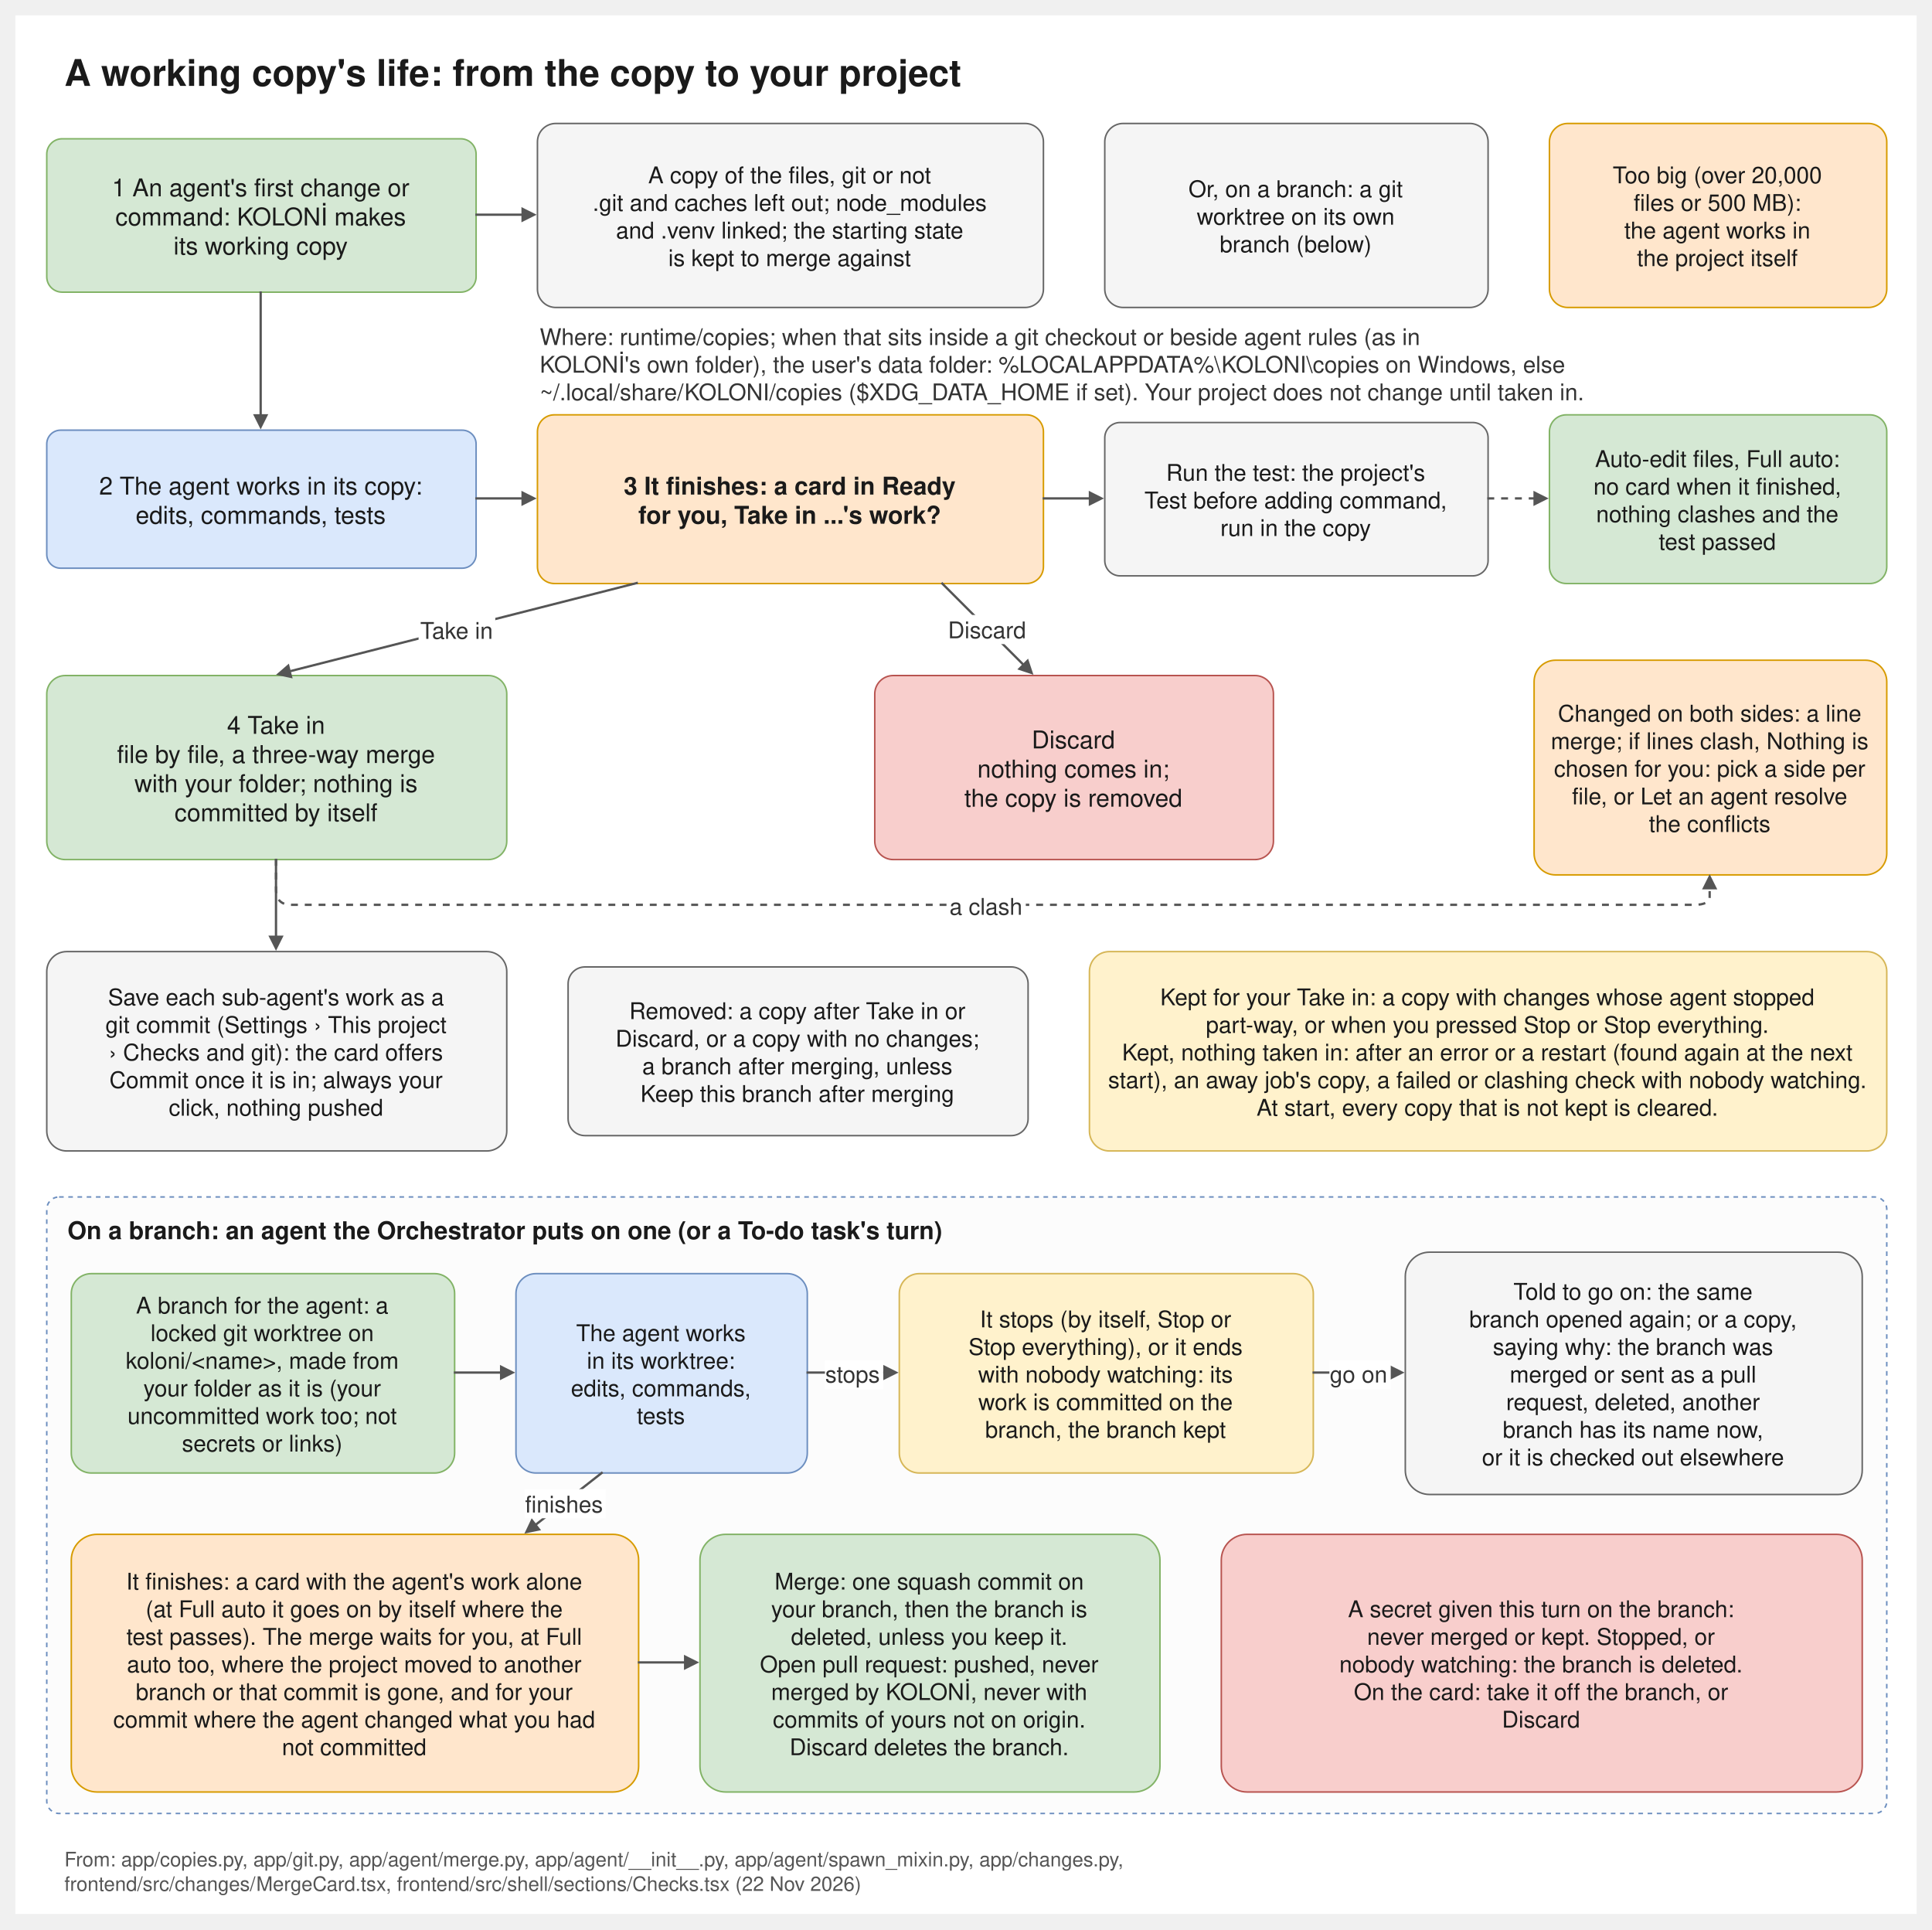
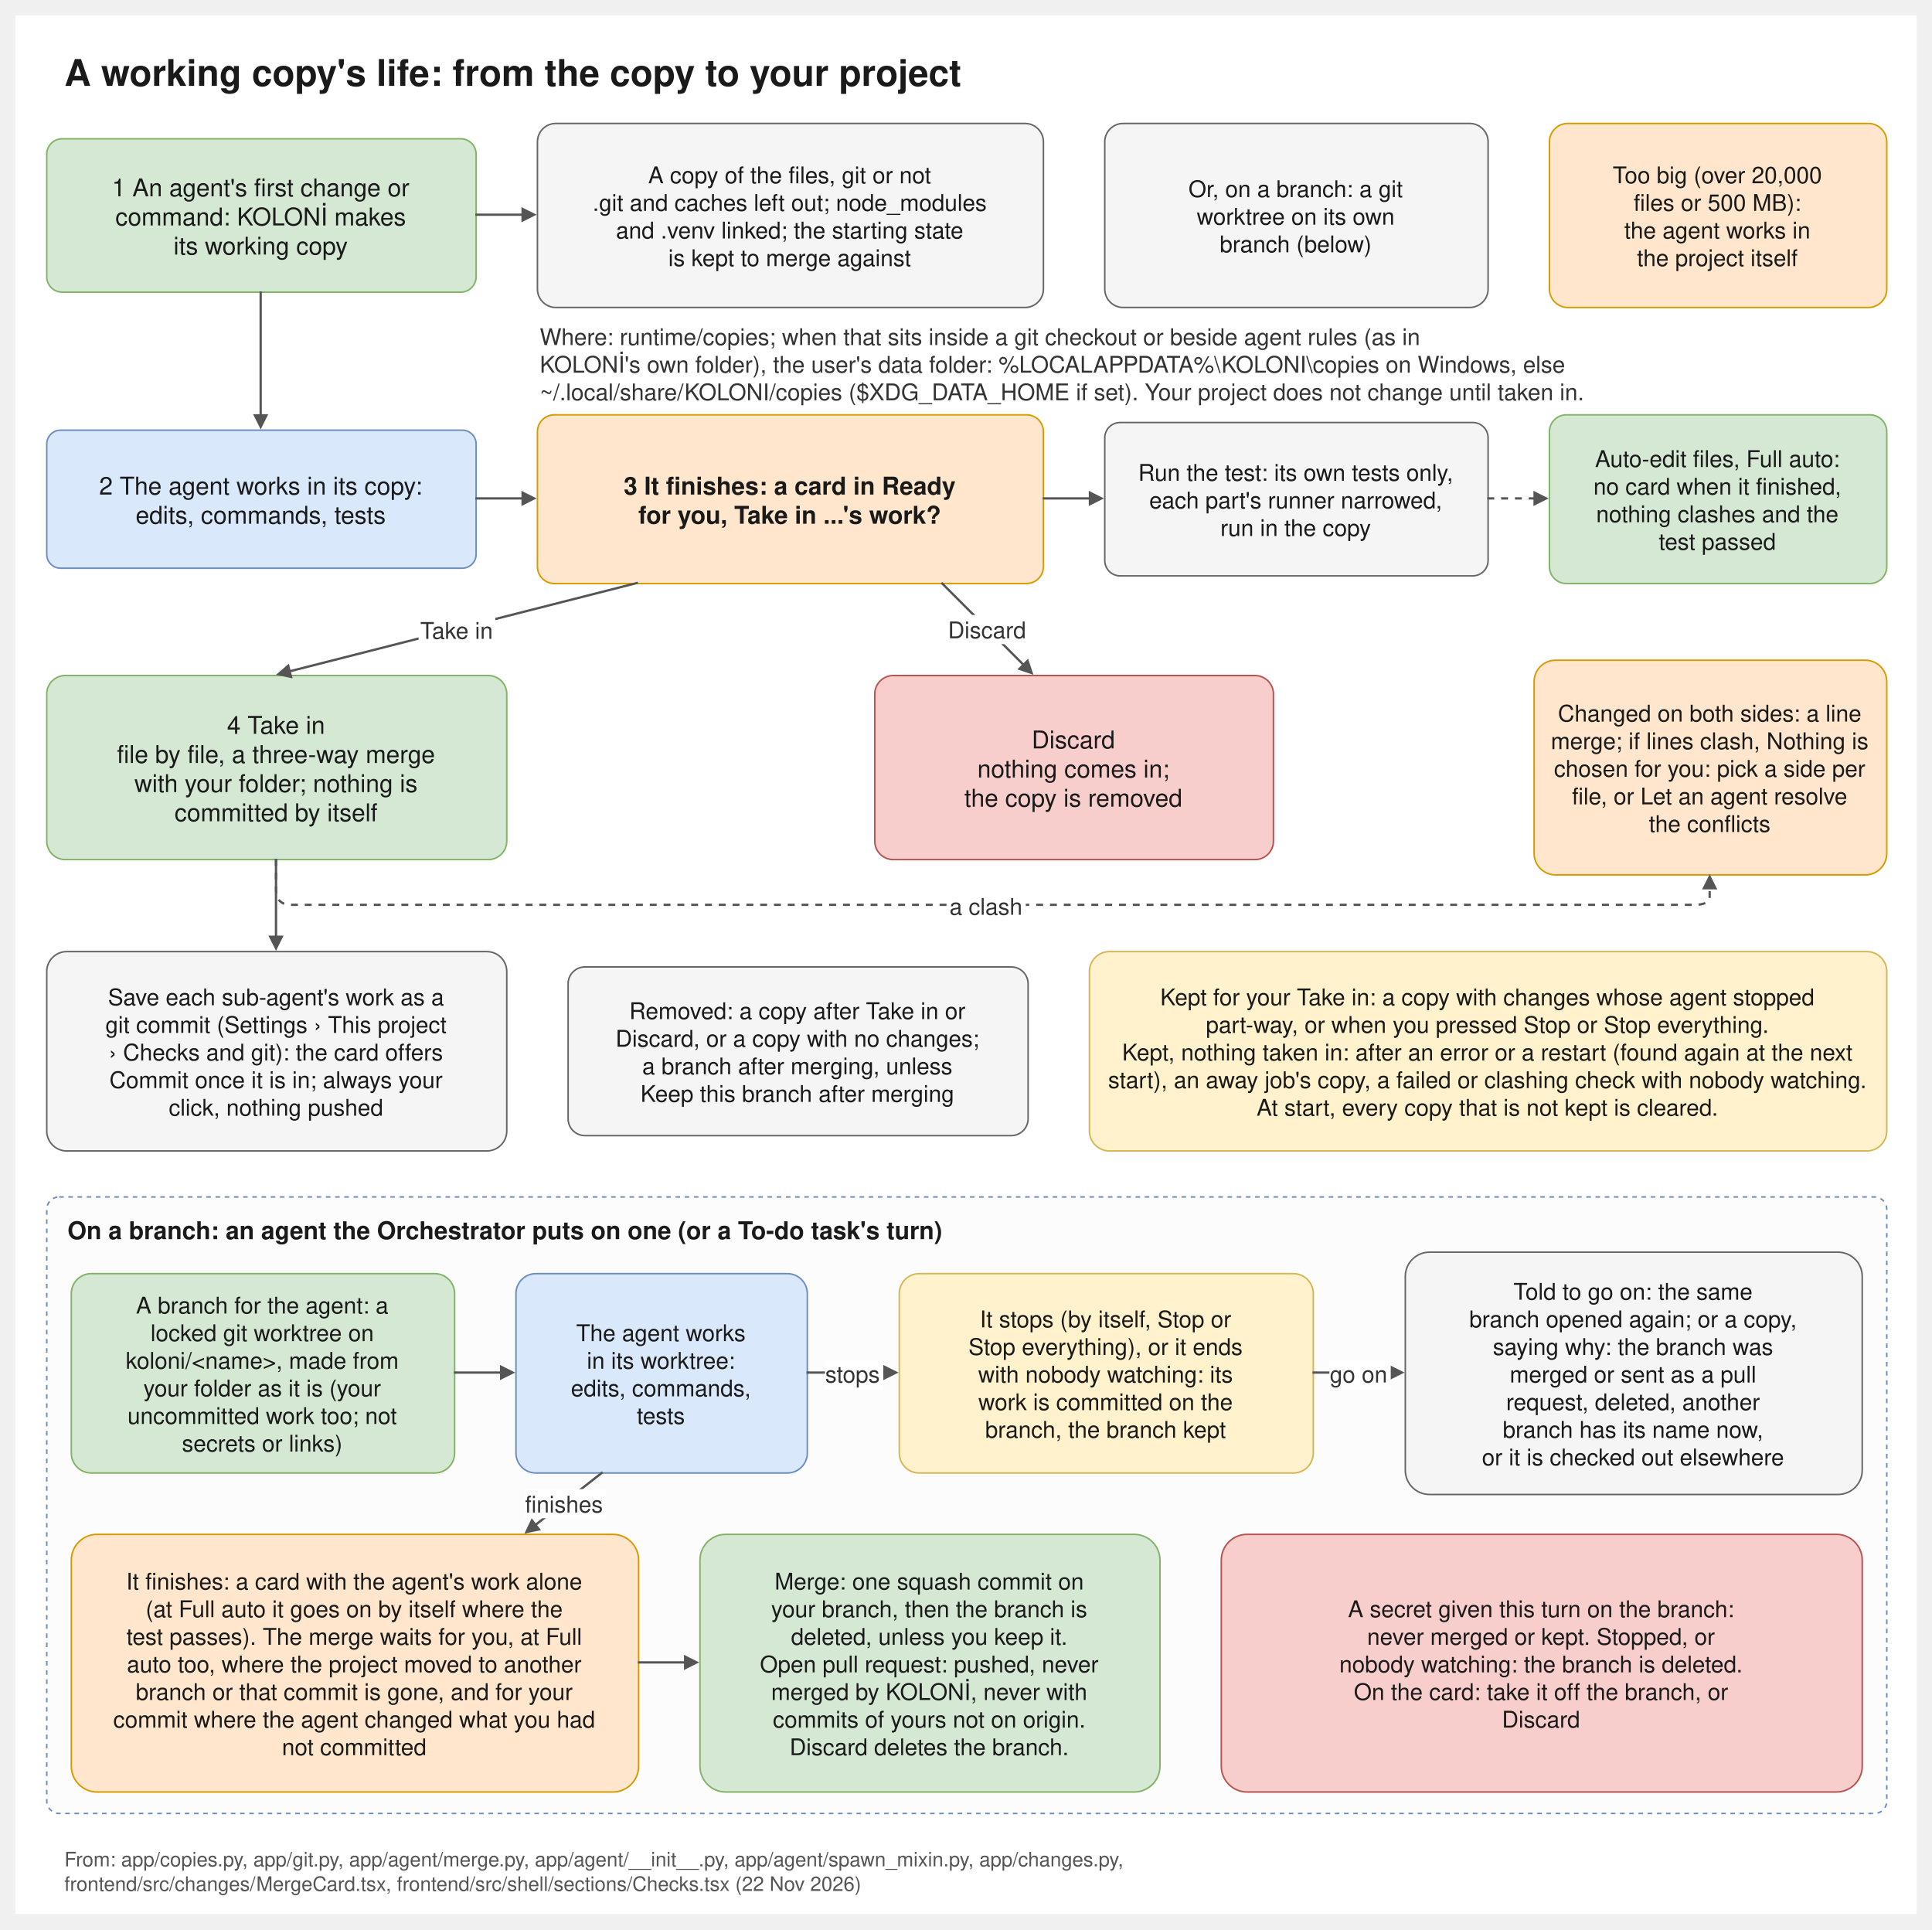
<svg xmlns="http://www.w3.org/2000/svg" style="background: transparent; background-color: transparent;" version="1.1" width="1260px" height="1258px" viewBox="0 0 1260 1258">
  <defs />
  <g>
    <g data-cell-id="0">
      <g data-cell-id="1">
        <g data-cell-id="backdrop">
          <g>
            <rect x="10" y="10" width="1240" height="1238" fill="#ffffff" stroke="none" pointer-events="all" style="fill: light-dark(rgb(255, 255, 255), rgb(18, 18, 18));" />
          </g>
        </g>
        <g data-cell-id="title">
          <g>
            <rect x="40" y="26" width="1180" height="36" fill="none" stroke="none" pointer-events="all" />
          </g>
          <g>
            <g fill="#1a1a1a" font-family="Helvetica" font-weight="bold" text-anchor="start" font-size="24px" style="fill: light-dark(rgb(26, 26, 26), rgb(215, 215, 215));">
              <text x="42" y="56">A working copy's life: from the copy to your project</text>
            </g>
          </g>
        </g>
        <g data-cell-id="make">
          <g transform="translate(0.5,0.5)">
            <rect x="30" y="90" width="280" height="100" rx="10" ry="10" fill="#d5e8d4" stroke="#82b366" pointer-events="all" style="fill: light-dark(rgb(213, 232, 212), rgb(31, 47, 30)); stroke: light-dark(rgb(130, 179, 102), rgb(68, 110, 44));" />
          </g>
          <g>
            <g fill="#1a1a1a" font-family="Helvetica" text-anchor="middle" font-size="16px" style="fill: light-dark(rgb(26, 26, 26), rgb(215, 215, 215));">
              <text x="170" y="128">1  An agent's first change or</text>
              <text x="170" y="147">command: KOLONİ makes</text>
              <text x="170" y="166">its working copy</text>
            </g>
          </g>
        </g>
        <g data-cell-id="plain">
          <g transform="translate(0.5,0.5)">
            <rect x="350" y="80" width="330" height="120" rx="12" ry="12" fill="#f5f5f5" stroke="#666666" pointer-events="all" style="fill: light-dark(rgb(245, 245, 245), rgb(26, 26, 26)); stroke: light-dark(rgb(102, 102, 102), rgb(149, 149, 149));" />
          </g>
          <g>
            <g fill="#1a1a1a" font-family="Helvetica" text-anchor="middle" font-size="15px" style="fill: light-dark(rgb(26, 26, 26), rgb(215, 215, 215));">
              <text x="515" y="119.5">A copy of the files, git or not</text>
              <text x="515" y="137.5">.git and caches left out; node_modules</text>
              <text x="515" y="155.5">and .venv linked; the starting state</text>
              <text x="515" y="173.5">is kept to merge against</text>
            </g>
          </g>
        </g>
        <g data-cell-id="branch">
          <g transform="translate(0.5,0.5)">
            <rect x="720" y="80" width="250" height="120" rx="12" ry="12" fill="#f5f5f5" stroke="#666666" pointer-events="all" style="fill: light-dark(rgb(245, 245, 245), rgb(26, 26, 26)); stroke: light-dark(rgb(102, 102, 102), rgb(149, 149, 149));" />
          </g>
          <g>
            <g fill="#1a1a1a" font-family="Helvetica" text-anchor="middle" font-size="15px" style="fill: light-dark(rgb(26, 26, 26), rgb(215, 215, 215));">
              <text x="845" y="128.5">Or, on a branch: a git</text>
              <text x="845" y="146.5">worktree on its own</text>
              <text x="845" y="164.5">branch (below)</text>
            </g>
          </g>
        </g>
        <g data-cell-id="big">
          <g transform="translate(0.5,0.5)">
            <rect x="1010" y="80" width="220" height="120" rx="12" ry="12" fill="#ffe6cc" stroke="#d79b00" pointer-events="all" style="fill: light-dark(rgb(255, 230, 204), rgb(54, 33, 10)); stroke: light-dark(rgb(215, 155, 0), rgb(153, 101, 0));" />
          </g>
          <g>
            <g fill="#1a1a1a" font-family="Helvetica" text-anchor="middle" font-size="15px" style="fill: light-dark(rgb(26, 26, 26), rgb(215, 215, 215));">
              <text x="1120" y="119.5">Too big (over 20,000</text>
              <text x="1120" y="137.5">files or 500 MB):</text>
              <text x="1120" y="155.5">the agent works in</text>
              <text x="1120" y="173.5">the project itself</text>
            </g>
          </g>
        </g>
        <g data-cell-id="where">
          <g>
            <rect x="350" y="204" width="880" height="66" fill="none" stroke="none" pointer-events="all" />
          </g>
          <g>
            <g fill="#333333" font-family="Helvetica" text-anchor="start" font-size="15px" style="fill: light-dark(rgb(51, 51, 51), rgb(193, 193, 193));">
              <text x="352" y="225">Where: runtime/copies; when that sits inside a git checkout or beside agent rules (as in</text>
              <text x="352" y="243">KOLONİ's own folder), the user's data folder: %LOCALAPPDATA%\KOLONI\copies on Windows, else</text>
              <text x="352" y="261">~/.local/share/KOLONI/copies ($XDG_DATA_HOME if set). Your project does not change until taken in.</text>
            </g>
          </g>
        </g>
        <g data-cell-id="work">
          <g transform="translate(0.5,0.5)">
            <rect x="30" y="280" width="280" height="90" rx="9" ry="9" fill="#dae8fc" stroke="#6c8ebf" pointer-events="all" style="fill: light-dark(rgb(218, 232, 252), rgb(29, 41, 59)); stroke: light-dark(rgb(108, 142, 191), rgb(92, 121, 163));" />
          </g>
          <g>
            <g fill="#1a1a1a" font-family="Helvetica" text-anchor="middle" font-size="16px" style="fill: light-dark(rgb(26, 26, 26), rgb(215, 215, 215));">
              <text x="170" y="322.5">2  The agent works in its copy:</text>
              <text x="170" y="341.5">edits, commands, tests</text>
            </g>
          </g>
        </g>
        <g data-cell-id="done">
          <g transform="translate(0.5,0.5)">
            <rect x="350" y="270" width="330" height="110" rx="11" ry="11" fill="#ffe6cc" stroke="#d79b00" pointer-events="all" style="fill: light-dark(rgb(255, 230, 204), rgb(54, 33, 10)); stroke: light-dark(rgb(215, 155, 0), rgb(153, 101, 0));" />
          </g>
          <g>
            <g fill="#1a1a1a" font-family="Helvetica" font-weight="bold" text-anchor="middle" font-size="16px" style="fill: light-dark(rgb(26, 26, 26), rgb(215, 215, 215));">
              <text x="515" y="322.5">3  It finishes: a card in Ready</text>
              <text x="515" y="341.5">for you, Take in ...'s work?</text>
            </g>
          </g>
        </g>
        <g data-cell-id="test">
          <g transform="translate(0.5,0.5)">
            <rect x="720" y="275" width="250" height="100" rx="10" ry="10" fill="#f5f5f5" stroke="#666666" pointer-events="all" style="fill: light-dark(rgb(245, 245, 245), rgb(26, 26, 26)); stroke: light-dark(rgb(102, 102, 102), rgb(149, 149, 149));" />
          </g>
          <g>
            <g fill="#1a1a1a" font-family="Helvetica" text-anchor="middle" font-size="15px" style="fill: light-dark(rgb(26, 26, 26), rgb(215, 215, 215));">
-               <text x="845" y="313.5">Run the test: the project's</text>
-               <text x="845" y="331.5">Test before adding command,</text>
+               <text x="845" y="313.5">Run the test: its own tests only,</text>
+               <text x="845" y="331.5">each part's runner narrowed,</text>
              <text x="845" y="349.5">run in the copy</text>
            </g>
          </g>
        </g>
        <g data-cell-id="auto">
          <g transform="translate(0.5,0.5)">
            <rect x="1010" y="270" width="220" height="110" rx="11" ry="11" fill="#d5e8d4" stroke="#82b366" pointer-events="all" style="fill: light-dark(rgb(213, 232, 212), rgb(31, 47, 30)); stroke: light-dark(rgb(130, 179, 102), rgb(68, 110, 44));" />
          </g>
          <g>
            <g fill="#1a1a1a" font-family="Helvetica" text-anchor="middle" font-size="15px" style="fill: light-dark(rgb(26, 26, 26), rgb(215, 215, 215));">
              <text x="1120" y="304.5">Auto-edit files, Full auto:</text>
              <text x="1120" y="322.5">no card when it finished,</text>
              <text x="1120" y="340.5">nothing clashes and the</text>
              <text x="1120" y="358.5">test passed</text>
            </g>
          </g>
        </g>
        <g data-cell-id="e11">
          <g>
            <path d="M 310 140 L 340.82 140" fill="none" stroke="#555555" stroke-width="1.5" stroke-miterlimit="10" pointer-events="stroke" style="stroke: light-dark(rgb(85, 85, 85), rgb(164, 164, 164));" />
            <path d="M 348.32 140 L 340.82 143.75 L 340.82 136.25 Z" fill="#555555" stroke="#555555" stroke-width="1.5" stroke-miterlimit="10" pointer-events="all" style="fill: light-dark(rgb(85, 85, 85), rgb(164, 164, 164)); stroke: light-dark(rgb(85, 85, 85), rgb(164, 164, 164));" />
          </g>
        </g>
        <g data-cell-id="e12">
          <g>
            <path d="M 170 190 L 170 270.82" fill="none" stroke="#555555" stroke-width="1.5" stroke-miterlimit="10" pointer-events="stroke" style="stroke: light-dark(rgb(85, 85, 85), rgb(164, 164, 164));" />
            <path d="M 170 278.32 L 166.25 270.82 L 173.75 270.82 Z" fill="#555555" stroke="#555555" stroke-width="1.5" stroke-miterlimit="10" pointer-events="all" style="fill: light-dark(rgb(85, 85, 85), rgb(164, 164, 164)); stroke: light-dark(rgb(85, 85, 85), rgb(164, 164, 164));" />
          </g>
        </g>
        <g data-cell-id="e13">
          <g>
            <path d="M 310 325 L 340.82 325" fill="none" stroke="#555555" stroke-width="1.5" stroke-miterlimit="10" pointer-events="stroke" style="stroke: light-dark(rgb(85, 85, 85), rgb(164, 164, 164));" />
            <path d="M 348.32 325 L 340.82 328.75 L 340.82 321.25 Z" fill="#555555" stroke="#555555" stroke-width="1.5" stroke-miterlimit="10" pointer-events="all" style="fill: light-dark(rgb(85, 85, 85), rgb(164, 164, 164)); stroke: light-dark(rgb(85, 85, 85), rgb(164, 164, 164));" />
          </g>
        </g>
        <g data-cell-id="e14">
          <g>
            <path d="M 680 325 L 710.82 325" fill="none" stroke="#555555" stroke-width="1.5" stroke-miterlimit="10" pointer-events="stroke" style="stroke: light-dark(rgb(85, 85, 85), rgb(164, 164, 164));" />
            <path d="M 718.32 325 L 710.82 328.75 L 710.82 321.25 Z" fill="#555555" stroke="#555555" stroke-width="1.5" stroke-miterlimit="10" pointer-events="all" style="fill: light-dark(rgb(85, 85, 85), rgb(164, 164, 164)); stroke: light-dark(rgb(85, 85, 85), rgb(164, 164, 164));" />
          </g>
        </g>
        <g data-cell-id="e15">
          <g>
            <path d="M 970 325 L 1000.82 325" fill="none" stroke="#555555" stroke-width="1.5" stroke-miterlimit="10" stroke-dasharray="4.5 4.5" pointer-events="stroke" style="stroke: light-dark(rgb(85, 85, 85), rgb(164, 164, 164));" />
            <path d="M 1008.32 325 L 1000.82 328.75 L 1000.82 321.25 Z" fill="#555555" stroke="#555555" stroke-width="1.5" stroke-miterlimit="10" pointer-events="all" style="fill: light-dark(rgb(85, 85, 85), rgb(164, 164, 164)); stroke: light-dark(rgb(85, 85, 85), rgb(164, 164, 164));" />
          </g>
        </g>
        <g data-cell-id="apply">
          <g transform="translate(0.5,0.5)">
            <rect x="30" y="440" width="300" height="120" rx="12" ry="12" fill="#d5e8d4" stroke="#82b366" pointer-events="all" style="fill: light-dark(rgb(213, 232, 212), rgb(31, 47, 30)); stroke: light-dark(rgb(130, 179, 102), rgb(68, 110, 44));" />
          </g>
          <g>
            <g fill="#1a1a1a" font-family="Helvetica" text-anchor="middle" font-size="16px" style="fill: light-dark(rgb(26, 26, 26), rgb(215, 215, 215));">
              <text x="180" y="478.5">4  Take in</text>
              <text x="180" y="497.5">file by file, a three-way merge</text>
              <text x="180" y="516.5">with your folder; nothing is</text>
              <text x="180" y="535.5">committed by itself</text>
            </g>
          </g>
        </g>
        <g data-cell-id="discard">
          <g transform="translate(0.5,0.5)">
            <rect x="570" y="440" width="260" height="120" rx="12" ry="12" fill="#f8cecc" stroke="#b85450" pointer-events="all" style="fill: light-dark(rgb(248, 206, 204), rgb(81, 45, 43)); stroke: light-dark(rgb(184, 84, 80), rgb(215, 129, 126));" />
          </g>
          <g>
            <g fill="#1a1a1a" font-family="Helvetica" text-anchor="middle" font-size="16px" style="fill: light-dark(rgb(26, 26, 26), rgb(215, 215, 215));">
              <text x="700" y="488">Discard</text>
              <text x="700" y="507">nothing comes in;</text>
              <text x="700" y="526">the copy is removed</text>
            </g>
          </g>
        </g>
        <g data-cell-id="clash">
          <g transform="translate(0.5,0.5)">
            <rect x="1000" y="430" width="230" height="140" rx="14" ry="14" fill="#ffe6cc" stroke="#d79b00" pointer-events="all" style="fill: light-dark(rgb(255, 230, 204), rgb(54, 33, 10)); stroke: light-dark(rgb(215, 155, 0), rgb(153, 101, 0));" />
          </g>
          <g>
            <g fill="#1a1a1a" font-family="Helvetica" text-anchor="middle" font-size="15px" style="fill: light-dark(rgb(26, 26, 26), rgb(215, 215, 215));">
              <text x="1115" y="470.5">Changed on both sides: a line</text>
              <text x="1115" y="488.5">merge; if lines clash, Nothing is</text>
              <text x="1115" y="506.5">chosen for you: pick a side per</text>
              <text x="1115" y="524.5">file, or Let an agent resolve</text>
              <text x="1115" y="542.5">the conflicts</text>
            </g>
          </g>
        </g>
        <g data-cell-id="e20">
          <g>
            <path d="M 416 380 L 188.89 437.74" fill="none" stroke="#555555" stroke-width="1.5" stroke-miterlimit="10" pointer-events="stroke" style="stroke: light-dark(rgb(85, 85, 85), rgb(164, 164, 164));" />
            <path d="M 181.63 439.59 L 187.97 434.1 L 189.82 441.37 Z" fill="#555555" stroke="#555555" stroke-width="1.5" stroke-miterlimit="10" pointer-events="all" style="fill: light-dark(rgb(85, 85, 85), rgb(164, 164, 164)); stroke: light-dark(rgb(85, 85, 85), rgb(164, 164, 164));" />
          </g>
          <g>
            <g fill="#333333" font-family="Helvetica" text-anchor="middle" font-size="15px" style="fill: light-dark(rgb(51, 51, 51), rgb(193, 193, 193));">
              <rect fill="#ffffff" stroke="none" x="273" y="402" width="50" height="19" stroke-width="0" style="fill: light-dark(rgb(255, 255, 255), rgb(18, 18, 18));" />
              <text x="297.76" y="416.56">Take in</text>
            </g>
          </g>
        </g>
        <g data-cell-id="e22">
          <g>
            <path d="M 614 380 L 667.51 433.51" fill="none" stroke="#555555" stroke-width="1.5" stroke-miterlimit="10" pointer-events="stroke" style="stroke: light-dark(rgb(85, 85, 85), rgb(164, 164, 164));" />
            <path d="M 672.81 438.81 L 664.86 436.16 L 670.16 430.86 Z" fill="#555555" stroke="#555555" stroke-width="1.5" stroke-miterlimit="10" pointer-events="all" style="fill: light-dark(rgb(85, 85, 85), rgb(164, 164, 164)); stroke: light-dark(rgb(85, 85, 85), rgb(164, 164, 164));" />
          </g>
          <g>
            <g fill="#333333" font-family="Helvetica" text-anchor="middle" font-size="15px" style="fill: light-dark(rgb(51, 51, 51), rgb(193, 193, 193));">
              <rect fill="#ffffff" stroke="none" x="618" y="401" width="53" height="19" stroke-width="0" style="fill: light-dark(rgb(255, 255, 255), rgb(18, 18, 18));" />
              <text x="643.7" y="416.2">Discard</text>
            </g>
          </g>
        </g>
        <g data-cell-id="e23">
          <g>
            <path d="M 180 560 L 180 580 Q 180 590 190 590 L 1105 590 Q 1115 590 1115 584.59 L 1115 579.18" fill="none" stroke="#555555" stroke-width="1.5" stroke-miterlimit="10" stroke-dasharray="4.5 4.5" pointer-events="stroke" style="stroke: light-dark(rgb(85, 85, 85), rgb(164, 164, 164));" />
            <path d="M 1115 571.68 L 1118.75 579.18 L 1111.25 579.18 Z" fill="#555555" stroke="#555555" stroke-width="1.5" stroke-miterlimit="10" pointer-events="all" style="fill: light-dark(rgb(85, 85, 85), rgb(164, 164, 164)); stroke: light-dark(rgb(85, 85, 85), rgb(164, 164, 164));" />
          </g>
          <g>
            <g fill="#333333" font-family="Helvetica" text-anchor="middle" font-size="15px" style="fill: light-dark(rgb(51, 51, 51), rgb(193, 193, 193));">
              <rect fill="#ffffff" stroke="none" x="619" y="582" width="50" height="19" stroke-width="0" style="fill: light-dark(rgb(255, 255, 255), rgb(18, 18, 18));" />
              <text x="643" y="596.5">a clash</text>
            </g>
          </g>
        </g>
        <g data-cell-id="commit">
          <g transform="translate(0.5,0.5)">
            <rect x="30" y="620" width="300" height="130" rx="13" ry="13" fill="#f5f5f5" stroke="#666666" pointer-events="all" style="fill: light-dark(rgb(245, 245, 245), rgb(26, 26, 26)); stroke: light-dark(rgb(102, 102, 102), rgb(149, 149, 149));" />
          </g>
          <g>
            <g fill="#1a1a1a" font-family="Helvetica" text-anchor="middle" font-size="15px" style="fill: light-dark(rgb(26, 26, 26), rgb(215, 215, 215));">
              <text x="180" y="655.5">Save each sub-agent's work as a</text>
              <text x="180" y="673.5">git commit (Settings › This project</text>
              <text x="180" y="691.5">› Checks and git): the card offers</text>
              <text x="180" y="709.5">Commit once it is in; always your</text>
              <text x="180" y="727.5">click, nothing pushed</text>
            </g>
          </g>
        </g>
        <g data-cell-id="gone">
          <g transform="translate(0.5,0.5)">
            <rect x="370" y="630" width="300" height="110" rx="11" ry="11" fill="#f5f5f5" stroke="#666666" pointer-events="all" style="fill: light-dark(rgb(245, 245, 245), rgb(26, 26, 26)); stroke: light-dark(rgb(102, 102, 102), rgb(149, 149, 149));" />
          </g>
          <g>
            <g fill="#1a1a1a" font-family="Helvetica" text-anchor="middle" font-size="15px" style="fill: light-dark(rgb(26, 26, 26), rgb(215, 215, 215));">
              <text x="520" y="664.5">Removed: a copy after Take in or</text>
              <text x="520" y="682.5">Discard, or a copy with no changes;</text>
              <text x="520" y="700.5">a branch after merging, unless</text>
              <text x="520" y="718.5">Keep this branch after merging</text>
            </g>
          </g>
        </g>
        <g data-cell-id="kept">
          <g transform="translate(0.5,0.5)">
            <rect x="710" y="620" width="520" height="130" rx="13" ry="13" fill="#fff2cc" stroke="#d6b656" pointer-events="all" style="fill: light-dark(rgb(255, 242, 204), rgb(40, 29, 0)); stroke: light-dark(rgb(214, 182, 86), rgb(109, 81, 0));" />
          </g>
          <g>
            <g fill="#1a1a1a" font-family="Helvetica" text-anchor="middle" font-size="15px" style="fill: light-dark(rgb(26, 26, 26), rgb(215, 215, 215));">
              <text x="970" y="655.5">Kept for your Take in: a copy with changes whose agent stopped</text>
              <text x="970" y="673.5">part-way, or when you pressed Stop or Stop everything.</text>
              <text x="970" y="691.5">Kept, nothing taken in: after an error or a restart (found again at the next</text>
              <text x="970" y="709.5">start), an away job's copy, a failed or clashing check with nobody watching.</text>
              <text x="970" y="727.5">At start, every copy that is not kept is cleared.</text>
            </g>
          </g>
        </g>
        <g data-cell-id="e27">
          <g>
            <path d="M 180 560 L 180 610.82" fill="none" stroke="#555555" stroke-width="1.5" stroke-miterlimit="10" pointer-events="stroke" style="stroke: light-dark(rgb(85, 85, 85), rgb(164, 164, 164));" />
            <path d="M 180 618.32 L 176.25 610.82 L 183.75 610.82 Z" fill="#555555" stroke="#555555" stroke-width="1.5" stroke-miterlimit="10" pointer-events="all" style="fill: light-dark(rgb(85, 85, 85), rgb(164, 164, 164)); stroke: light-dark(rgb(85, 85, 85), rgb(164, 164, 164));" />
          </g>
        </g>
        <g data-cell-id="lane">
          <g transform="translate(0.5,0.5)">
            <rect x="30" y="780" width="1200" height="402" rx="8.04" ry="8.04" fill="#fcfcfc" stroke="#6c8ebf" stroke-dasharray="3 3" pointer-events="all" style="fill: light-dark(rgb(252, 252, 252), rgb(20, 20, 20)); stroke: light-dark(rgb(108, 142, 191), rgb(92, 121, 163));" />
          </g>
          <g>
            <g fill="#1a1a1a" font-family="Helvetica" font-weight="bold" text-anchor="start" font-size="16px" style="fill: light-dark(rgb(26, 26, 26), rgb(215, 215, 215));">
              <text x="44" y="808">On a branch: an agent the Orchestrator puts on one (or a To-do task's turn)</text>
            </g>
          </g>
        </g>
        <g data-cell-id="b1">
          <g transform="translate(0.5,0.5)">
            <rect x="46" y="830" width="250" height="130" rx="13" ry="13" fill="#d5e8d4" stroke="#82b366" pointer-events="all" style="fill: light-dark(rgb(213, 232, 212), rgb(31, 47, 30)); stroke: light-dark(rgb(130, 179, 102), rgb(68, 110, 44));" />
          </g>
          <g>
            <g fill="#1a1a1a" font-family="Helvetica" text-anchor="middle" font-size="15px" style="fill: light-dark(rgb(26, 26, 26), rgb(215, 215, 215));">
              <text x="171" y="856.5">A branch for the agent: a</text>
              <text x="171" y="874.5">locked git worktree on</text>
              <text x="171" y="892.5">koloni/&lt;name&gt;, made from</text>
              <text x="171" y="910.5">your folder as it is (your</text>
              <text x="171" y="928.5">uncommitted work too; not</text>
              <text x="171" y="946.5">secrets or links)</text>
            </g>
          </g>
        </g>
        <g data-cell-id="b2">
          <g transform="translate(0.5,0.5)">
            <rect x="336" y="830" width="190" height="130" rx="13" ry="13" fill="#dae8fc" stroke="#6c8ebf" pointer-events="all" style="fill: light-dark(rgb(218, 232, 252), rgb(29, 41, 59)); stroke: light-dark(rgb(108, 142, 191), rgb(92, 121, 163));" />
          </g>
          <g>
            <g fill="#1a1a1a" font-family="Helvetica" text-anchor="middle" font-size="15px" style="fill: light-dark(rgb(26, 26, 26), rgb(215, 215, 215));">
              <text x="431" y="874.5">The agent works</text>
              <text x="431" y="892.5">in its worktree:</text>
              <text x="431" y="910.5">edits, commands,</text>
              <text x="431" y="928.5">tests</text>
            </g>
          </g>
        </g>
        <g data-cell-id="b3">
          <g transform="translate(0.5,0.5)">
            <rect x="586" y="830" width="270" height="130" rx="13" ry="13" fill="#fff2cc" stroke="#d6b656" pointer-events="all" style="fill: light-dark(rgb(255, 242, 204), rgb(40, 29, 0)); stroke: light-dark(rgb(214, 182, 86), rgb(109, 81, 0));" />
          </g>
          <g>
            <g fill="#1a1a1a" font-family="Helvetica" text-anchor="middle" font-size="15px" style="fill: light-dark(rgb(26, 26, 26), rgb(215, 215, 215));">
              <text x="721" y="865.5">It stops (by itself, Stop or</text>
              <text x="721" y="883.5">Stop everything), or it ends</text>
              <text x="721" y="901.5">with nobody watching: its</text>
              <text x="721" y="919.5">work is committed on the</text>
              <text x="721" y="937.5">branch, the branch kept</text>
            </g>
          </g>
        </g>
        <g data-cell-id="b4">
          <g transform="translate(0.5,0.5)">
            <rect x="916" y="816" width="298" height="158" rx="15.8" ry="15.8" fill="#f5f5f5" stroke="#666666" pointer-events="all" style="fill: light-dark(rgb(245, 245, 245), rgb(26, 26, 26)); stroke: light-dark(rgb(102, 102, 102), rgb(149, 149, 149));" />
          </g>
          <g>
            <g fill="#1a1a1a" font-family="Helvetica" text-anchor="middle" font-size="15px" style="fill: light-dark(rgb(26, 26, 26), rgb(215, 215, 215));">
              <text x="1065" y="847.5">Told to go on: the same</text>
              <text x="1065" y="865.5">branch opened again; or a copy,</text>
              <text x="1065" y="883.5">saying why: the branch was</text>
              <text x="1065" y="901.5">merged or sent as a pull</text>
              <text x="1065" y="919.5">request, deleted, another</text>
              <text x="1065" y="937.5">branch has its name now,</text>
              <text x="1065" y="955.5">or it is checked out elsewhere</text>
            </g>
          </g>
        </g>
        <g data-cell-id="b5">
          <g transform="translate(0.5,0.5)">
            <rect x="46" y="1000" width="370" height="168" rx="16.8" ry="16.8" fill="#ffe6cc" stroke="#d79b00" pointer-events="all" style="fill: light-dark(rgb(255, 230, 204), rgb(54, 33, 10)); stroke: light-dark(rgb(215, 155, 0), rgb(153, 101, 0));" />
          </g>
          <g>
            <g fill="#1a1a1a" font-family="Helvetica" text-anchor="middle" font-size="15px" style="fill: light-dark(rgb(26, 26, 26), rgb(215, 215, 215));">
              <text x="231" y="1036.5">It finishes: a card with the agent's work alone</text>
              <text x="231" y="1054.5">(at Full auto it goes on by itself where the</text>
              <text x="231" y="1072.5">test passes). The merge waits for you, at Full</text>
              <text x="231" y="1090.5">auto too, where the project moved to another</text>
              <text x="231" y="1108.5">branch or that commit is gone, and for your</text>
              <text x="231" y="1126.5">commit where the agent changed what you had</text>
              <text x="231" y="1144.5">not committed</text>
            </g>
          </g>
        </g>
        <g data-cell-id="b6">
          <g transform="translate(0.5,0.5)">
            <rect x="456" y="1000" width="300" height="168" rx="16.8" ry="16.8" fill="#d5e8d4" stroke="#82b366" pointer-events="all" style="fill: light-dark(rgb(213, 232, 212), rgb(31, 47, 30)); stroke: light-dark(rgb(130, 179, 102), rgb(68, 110, 44));" />
          </g>
          <g>
            <g fill="#1a1a1a" font-family="Helvetica" text-anchor="middle" font-size="15px" style="fill: light-dark(rgb(26, 26, 26), rgb(215, 215, 215));">
              <text x="606" y="1036.5">Merge: one squash commit on</text>
              <text x="606" y="1054.5">your branch, then the branch is</text>
              <text x="606" y="1072.5">deleted, unless you keep it.</text>
              <text x="606" y="1090.5">Open pull request: pushed, never</text>
              <text x="606" y="1108.5">merged by KOLONİ, never with</text>
              <text x="606" y="1126.5">commits of yours not on origin.</text>
              <text x="606" y="1144.5">Discard deletes the branch.</text>
            </g>
          </g>
        </g>
        <g data-cell-id="b7">
          <g transform="translate(0.5,0.5)">
            <rect x="796" y="1000" width="418" height="168" rx="16.8" ry="16.8" fill="#f8cecc" stroke="#b85450" pointer-events="all" style="fill: light-dark(rgb(248, 206, 204), rgb(81, 45, 43)); stroke: light-dark(rgb(184, 84, 80), rgb(215, 129, 126));" />
          </g>
          <g>
            <g fill="#1a1a1a" font-family="Helvetica" text-anchor="middle" font-size="15px" style="fill: light-dark(rgb(26, 26, 26), rgb(215, 215, 215));">
              <text x="1005" y="1054.5">A secret given this turn on the branch:</text>
              <text x="1005" y="1072.5">never merged or kept. Stopped, or</text>
              <text x="1005" y="1090.5">nobody watching: the branch is deleted.</text>
              <text x="1005" y="1108.5">On the card: take it off the branch, or</text>
              <text x="1005" y="1126.5">Discard</text>
            </g>
          </g>
        </g>
        <g data-cell-id="e30">
          <g>
            <path d="M 296 895 L 326.82 895" fill="none" stroke="#555555" stroke-width="1.5" stroke-miterlimit="10" pointer-events="stroke" style="stroke: light-dark(rgb(85, 85, 85), rgb(164, 164, 164));" />
            <path d="M 334.32 895 L 326.82 898.75 L 326.82 891.25 Z" fill="#555555" stroke="#555555" stroke-width="1.5" stroke-miterlimit="10" pointer-events="all" style="fill: light-dark(rgb(85, 85, 85), rgb(164, 164, 164)); stroke: light-dark(rgb(85, 85, 85), rgb(164, 164, 164));" />
          </g>
        </g>
        <g data-cell-id="e31">
          <g>
            <path d="M 526 895 L 576.82 895" fill="none" stroke="#555555" stroke-width="1.5" stroke-miterlimit="10" pointer-events="stroke" style="stroke: light-dark(rgb(85, 85, 85), rgb(164, 164, 164));" />
            <path d="M 584.32 895 L 576.82 898.75 L 576.82 891.25 Z" fill="#555555" stroke="#555555" stroke-width="1.5" stroke-miterlimit="10" pointer-events="all" style="fill: light-dark(rgb(85, 85, 85), rgb(164, 164, 164)); stroke: light-dark(rgb(85, 85, 85), rgb(164, 164, 164));" />
          </g>
          <g>
            <g fill="#333333" font-family="Helvetica" text-anchor="middle" font-size="15px" style="fill: light-dark(rgb(51, 51, 51), rgb(193, 193, 193));">
              <rect fill="#ffffff" stroke="none" x="538" y="887" width="38" height="19" stroke-width="0" style="fill: light-dark(rgb(255, 255, 255), rgb(18, 18, 18));" />
              <text x="556" y="901.5">stops</text>
            </g>
          </g>
        </g>
        <g data-cell-id="e32">
          <g>
            <path d="M 856 895 L 906.82 895" fill="none" stroke="#555555" stroke-width="1.5" stroke-miterlimit="10" pointer-events="stroke" style="stroke: light-dark(rgb(85, 85, 85), rgb(164, 164, 164));" />
            <path d="M 914.32 895 L 906.82 898.75 L 906.82 891.25 Z" fill="#555555" stroke="#555555" stroke-width="1.5" stroke-miterlimit="10" pointer-events="all" style="fill: light-dark(rgb(85, 85, 85), rgb(164, 164, 164)); stroke: light-dark(rgb(85, 85, 85), rgb(164, 164, 164));" />
          </g>
          <g>
            <g fill="#333333" font-family="Helvetica" text-anchor="middle" font-size="15px" style="fill: light-dark(rgb(51, 51, 51), rgb(193, 193, 193));">
              <rect fill="#ffffff" stroke="none" x="867" y="887" width="40" height="19" stroke-width="0" style="fill: light-dark(rgb(255, 255, 255), rgb(18, 18, 18));" />
              <text x="886" y="901.5">go on</text>
            </g>
          </g>
        </g>
        <g data-cell-id="e33">
          <g>
            <path d="M 393 960 L 349.22 994.34" fill="none" stroke="#555555" stroke-width="1.5" stroke-miterlimit="10" pointer-events="stroke" style="stroke: light-dark(rgb(85, 85, 85), rgb(164, 164, 164));" />
            <path d="M 343.32 998.97 L 346.91 991.39 L 351.54 997.29 Z" fill="#555555" stroke="#555555" stroke-width="1.5" stroke-miterlimit="10" pointer-events="all" style="fill: light-dark(rgb(85, 85, 85), rgb(164, 164, 164)); stroke: light-dark(rgb(85, 85, 85), rgb(164, 164, 164));" />
          </g>
          <g>
            <g fill="#333333" font-family="Helvetica" text-anchor="middle" font-size="15px" style="fill: light-dark(rgb(51, 51, 51), rgb(193, 193, 193));">
              <rect fill="#ffffff" stroke="none" x="342" y="971" width="53" height="19" stroke-width="0" style="fill: light-dark(rgb(255, 255, 255), rgb(18, 18, 18));" />
              <text x="367.82" y="986.25">finishes</text>
            </g>
          </g>
        </g>
        <g data-cell-id="e34">
          <g>
            <path d="M 416 1084 L 446.82 1084" fill="none" stroke="#555555" stroke-width="1.5" stroke-miterlimit="10" pointer-events="stroke" style="stroke: light-dark(rgb(85, 85, 85), rgb(164, 164, 164));" />
            <path d="M 454.32 1084 L 446.82 1087.75 L 446.82 1080.25 Z" fill="#555555" stroke="#555555" stroke-width="1.5" stroke-miterlimit="10" pointer-events="all" style="fill: light-dark(rgb(85, 85, 85), rgb(164, 164, 164)); stroke: light-dark(rgb(85, 85, 85), rgb(164, 164, 164));" />
          </g>
        </g>
        <g data-cell-id="footer">
          <g>
            <rect x="40" y="1198" width="1180" height="40" fill="none" stroke="none" pointer-events="all" />
          </g>
          <g>
            <g fill="#555555" font-family="Helvetica" text-anchor="start" font-size="13px" style="fill: light-dark(rgb(85, 85, 85), rgb(164, 164, 164));">
              <text x="42" y="1217">From: app/copies.py, app/git.py, app/agent/merge.py, app/agent/__init__.py, app/agent/spawn_mixin.py, app/changes.py,</text>
              <text x="42" y="1233">frontend/src/changes/MergeCard.tsx, frontend/src/shell/sections/Checks.tsx (22 Nov 2026)</text>
            </g>
          </g>
        </g>
      </g>
    </g>
  </g>
</svg>
